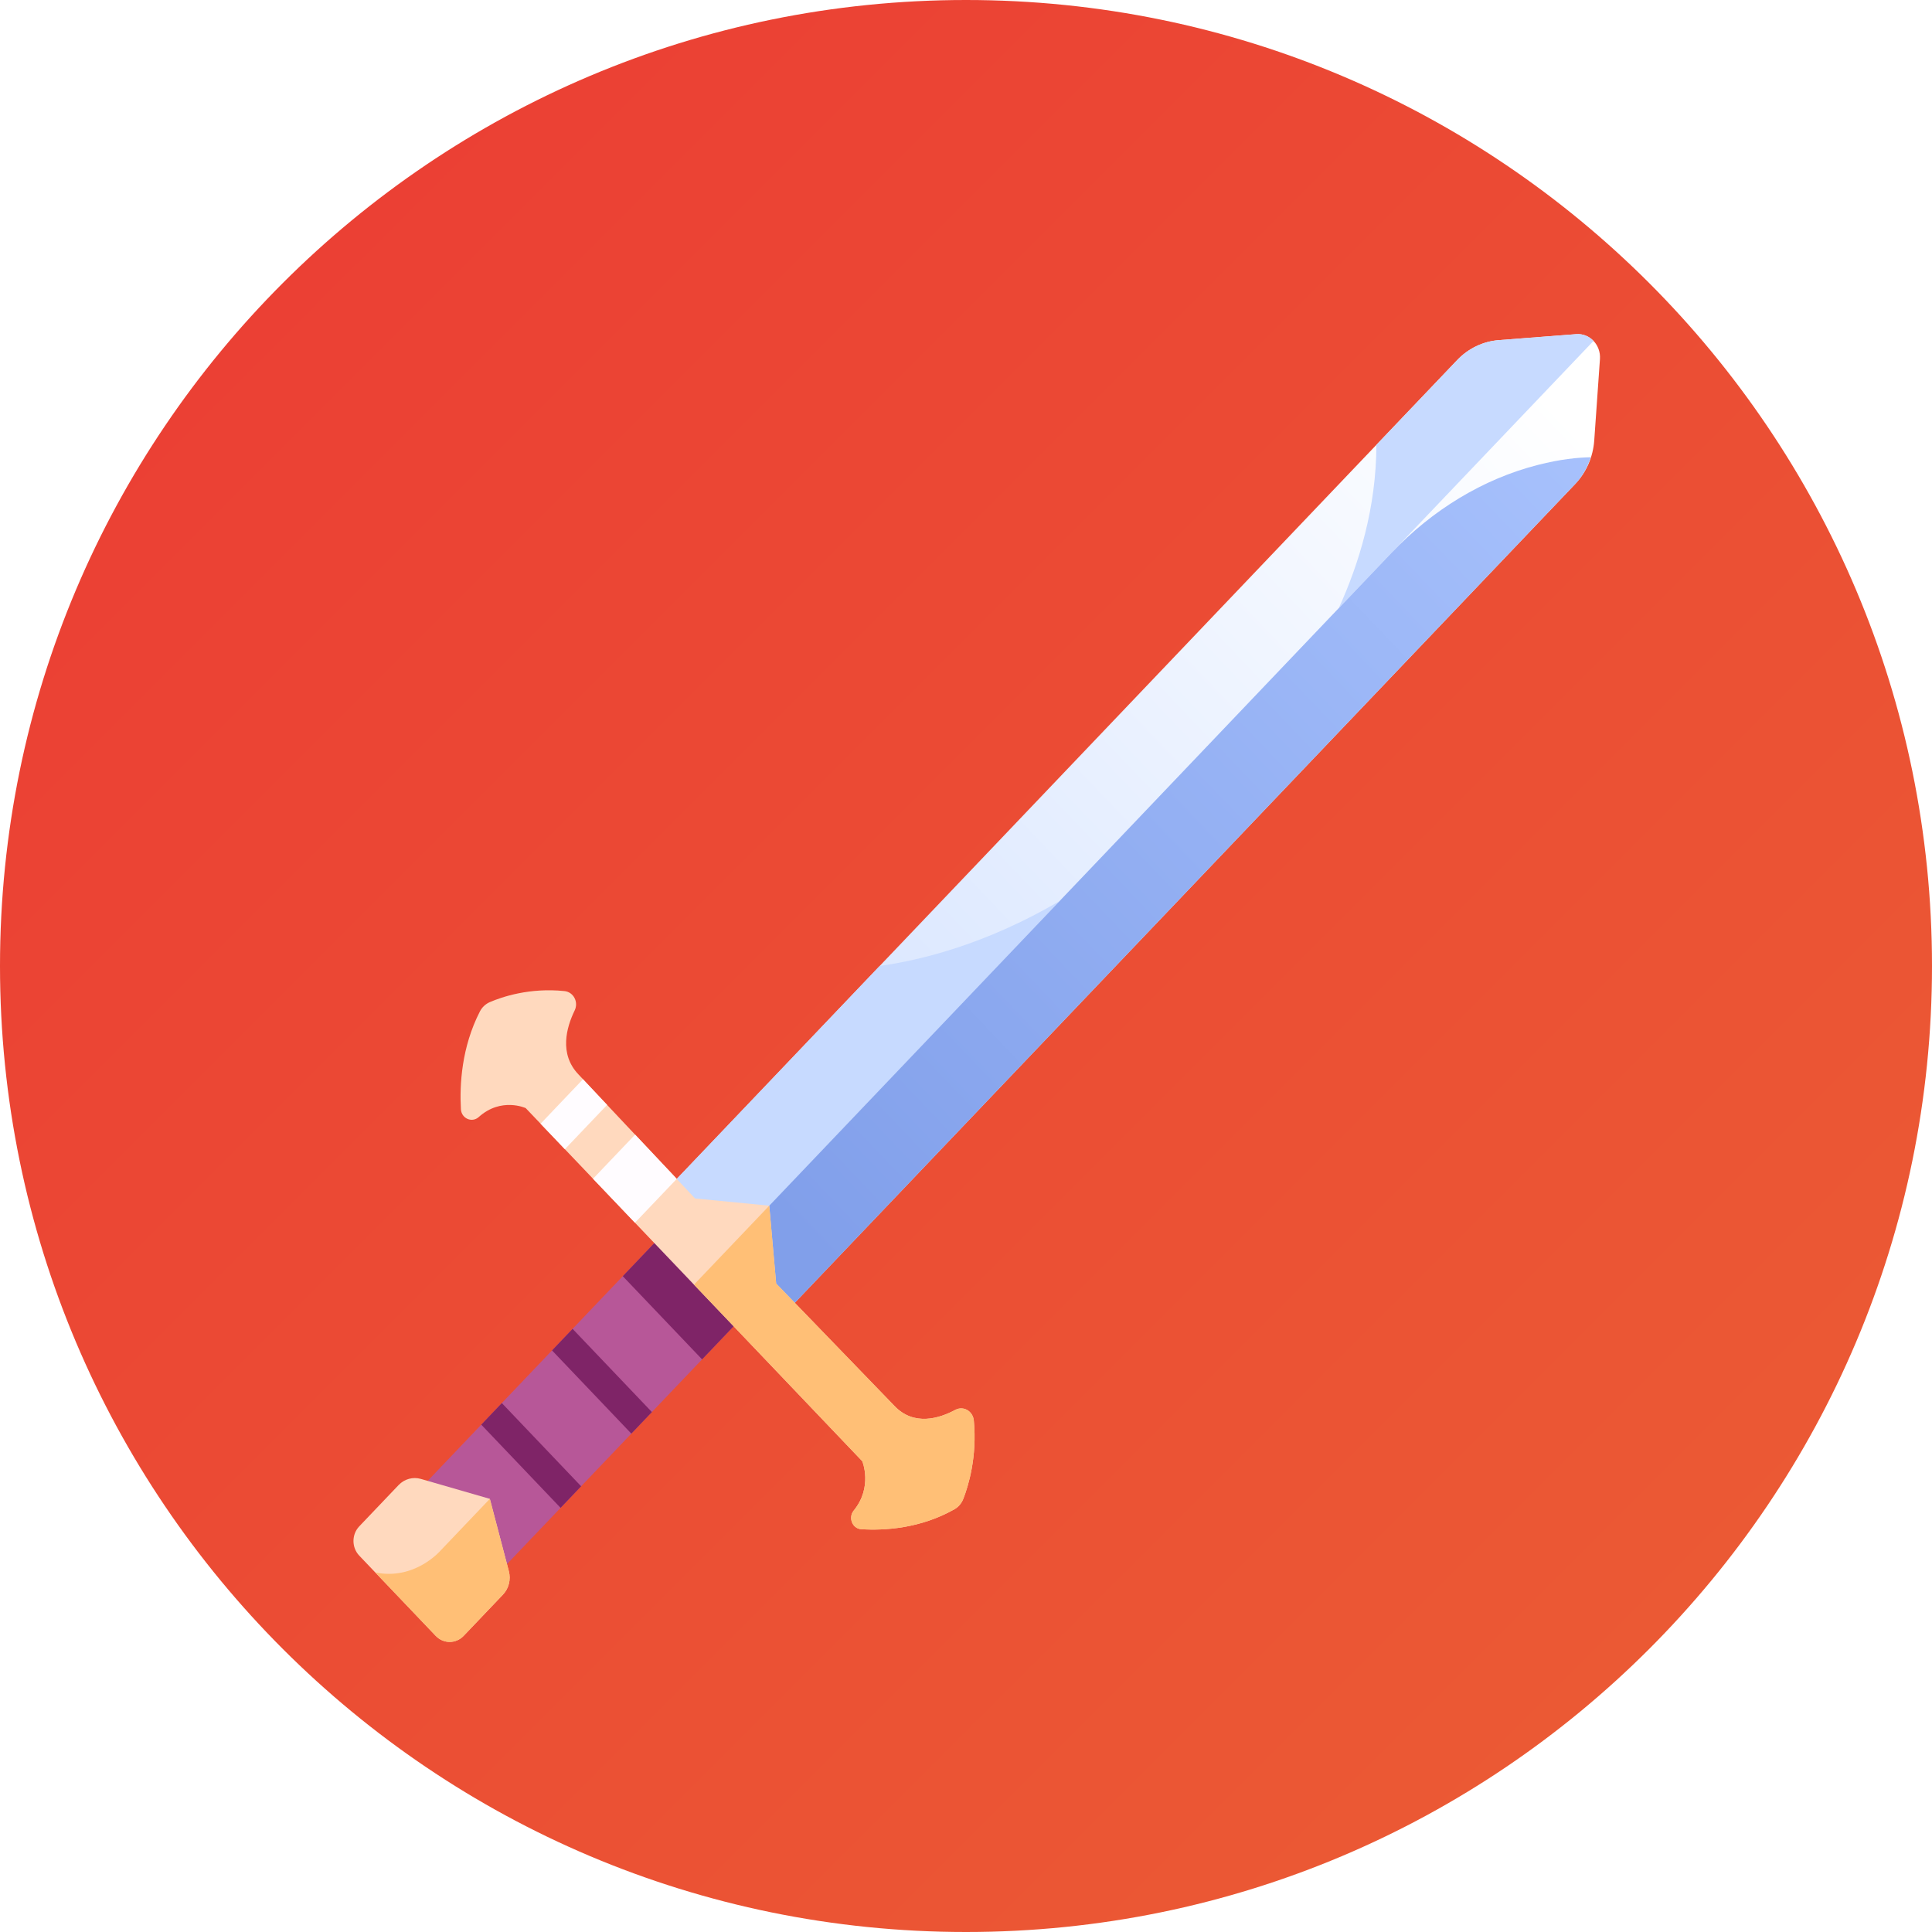
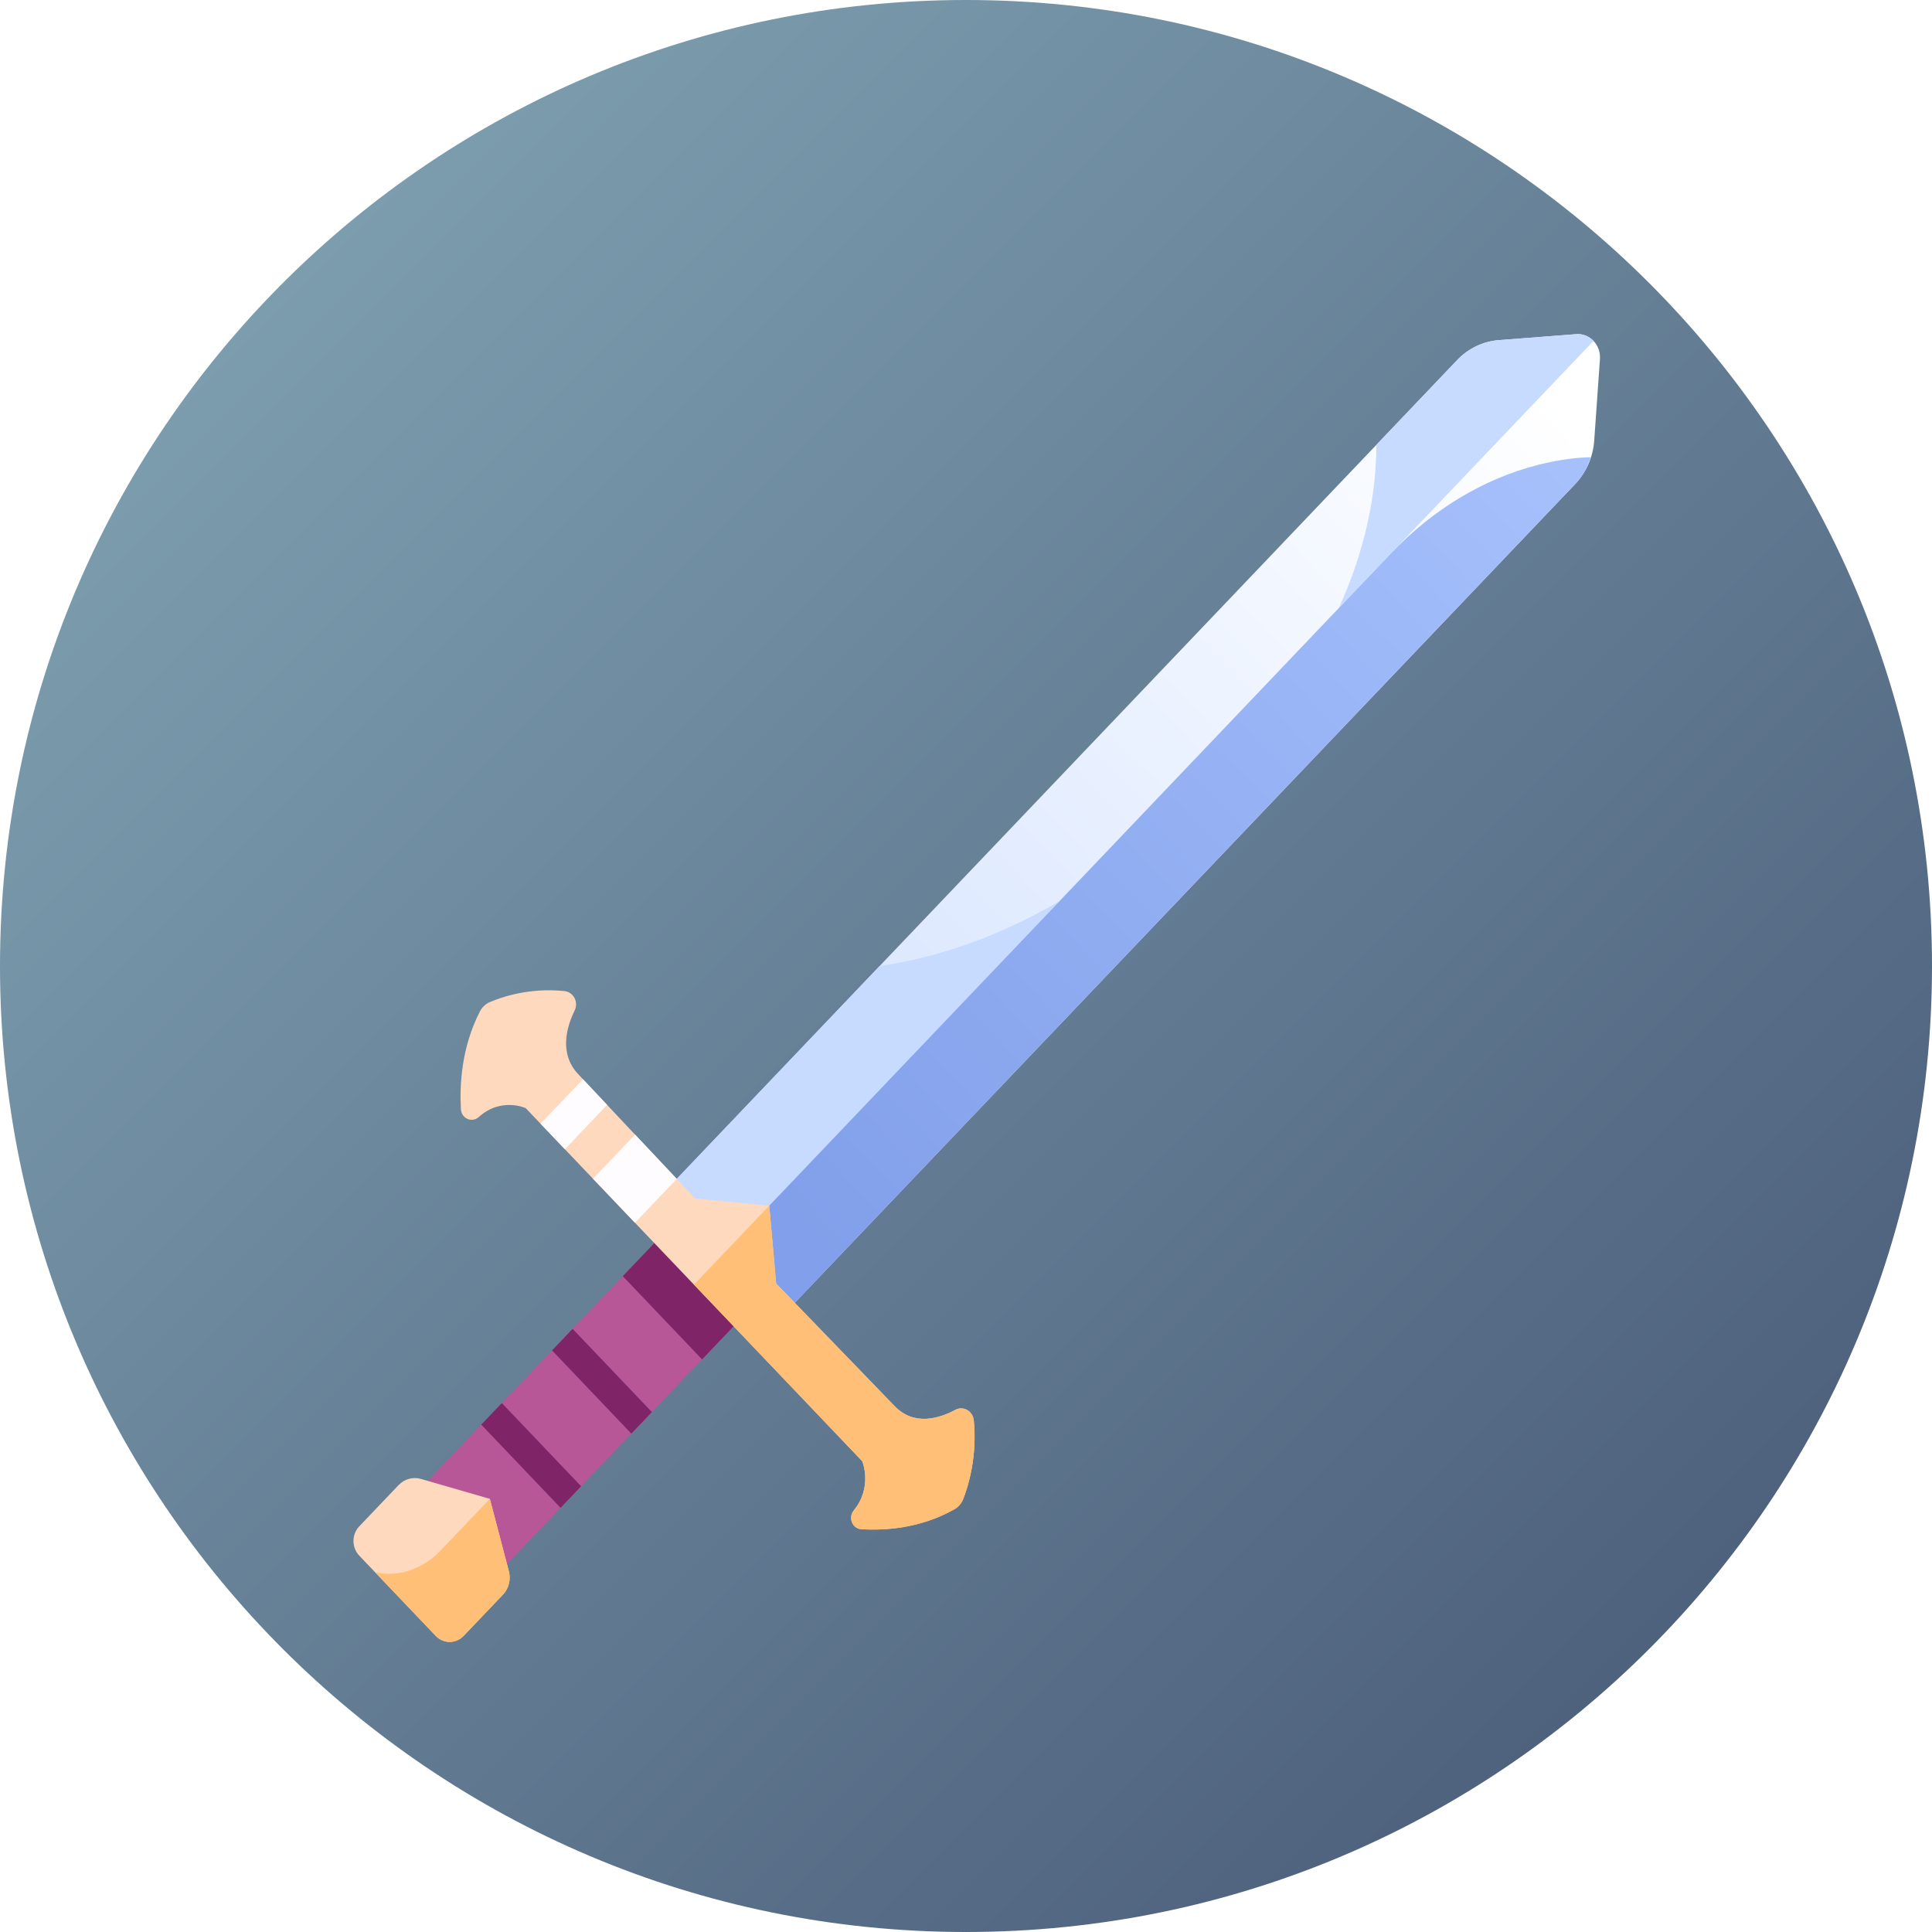
<svg xmlns="http://www.w3.org/2000/svg" width="512pt" height="512pt" version="1.1" viewBox="0 0 512 512">
  <defs>
-     <linearGradient id="a" x1="74.981" x2="437.02" y1="74.981" y2="437.02" gradientUnits="userSpaceOnUse">
-       <stop stop-color="#eb4034" offset="0" />
-       <stop stop-color="#eb5934" offset="1" />
+     <linearGradient id="f" x1="74.981" x2="437.02" y1="74.981" y2="437.02" gradientUnits="userSpaceOnUse">
+       <stop stop-color="#7c9dae" offset="0" />
+       <stop stop-color="#4e617d" offset="1" />
    </linearGradient>
-     <linearGradient gradientTransform="matrix(0.7071,0.7071,-0.7071,0.7071,-1549.015,-556.7651)" gradientUnits="userSpaceOnUse" id="b" x1="1851.067" x2="1851.067" y1="-972.162" y2="-502.26">
-       <stop offset="0" stop-color="#FFFFFF" />
-       <stop offset="1" stop-color="#C7DAFF" />
+     <linearGradient id="e" x1="1851.1" x2="1851.1" y1="-972.16" y2="-502.26" gradientTransform="matrix(.7071 .7071 -.7071 .7071 -1549 -556.77)" gradientUnits="userSpaceOnUse">
+       <stop stop-color="#fff" offset="0" />
+       <stop stop-color="#C7DAFF" offset="1" />
    </linearGradient>
-     <linearGradient gradientTransform="matrix(0.7071,0.7071,-0.7071,0.7071,-1549.015,-556.7651)" gradientUnits="userSpaceOnUse" id="c" x1="1865.09" x2="1865.09" y1="-603.303" y2="-970.095">
-       <stop offset="0" stop-color="#819FEA" />
-       <stop offset="1" stop-color="#A7C1FC" />
+     <linearGradient id="d" x1="1865.1" x2="1865.1" y1="-603.3" y2="-970.09" gradientTransform="matrix(.7071 .7071 -.7071 .7071 -1549 -556.77)" gradientUnits="userSpaceOnUse">
+       <stop stop-color="#819FEA" offset="0" />
+       <stop stop-color="#A7C1FC" offset="1" />
    </linearGradient>
  </defs>
-   <path d="m512 256c0 141.39-114.61 256-256 256s-256-114.61-256-256 114.61-256 256-256 256 114.61 256 256z" fill="url(#a)" />
-   <g transform="matrix(0.788958,0,0,0.8277526,56.87436,49.92856)">
-     <polygon points="151.996,333.365 64.291,421.07 77.61,434.391 90.929,447.71 178.635,360.004 165.316,346.685" fill="#b75798" />
-     <path fill="#ffd9be" d="M 98.834,442.717 92.45,419.549 69.283,413.166 c -2.672,-0.736 -5.533,0.02 -7.493,1.979 l -13.201,13.202 c -2.592,2.591 -2.592,6.794 0,9.386 l 12.839,12.84 12.839,12.839 c 2.592,2.592 6.794,2.592 9.386,0 l 13.201,-13.201 c 1.961,-1.961 2.716,-4.822 1.98,-7.494 z" />
-     <polygon points="178.635,360.004 165.316,346.685 151.996,333.365 137.104,348.258 163.743,374.896" fill="#7f2467" />
-     <rect y="377.006" x="111.274" width="37.673" transform="matrix(-0.7071,-0.7071,0.7071,-0.7071,-47.9208,743.9301)" height="9.767" fill="#7f2467" />
-     <rect y="400.772" x="87.509" width="37.673" transform="matrix(-0.7071,-0.7071,0.7071,-0.7071,-105.2994,767.6941)" height="9.767" fill="#7f2467" />
-     <path fill="#ffbf76" d="m 53.969,443.112 7.459,7.46 12.839,12.839 c 2.592,2.592 6.794,2.592 9.386,0 L 96.854,450.21 c 1.96,-1.96 2.715,-4.821 1.979,-7.493 l -6.384,-23.168 -16.447,16.448 c 0.001,0 -8.621,9.733 -22.033,7.115 z" />
-     <path fill="url(#b)" d="m 457.373,46.666 -26.05,1.916 c -5.269,0.388 -10.222,2.655 -13.957,6.391 l -266.519,266.52 19.831,19.83 19.83,19.83 266.52,-266.519 c 3.734,-3.735 6.004,-8.688 6.391,-13.957 l 1.916,-26.05 c 0.333,-4.528 -3.435,-8.294 -7.962,-7.961 z" />
-     <path fill="#c7daff" d="m 223.397,248.941 -72.55,72.551 19.831,19.83 113.163,-113.163 c -24.536,13.713 -46.294,18.891 -60.444,20.782 z" />
-     <path fill="#c7daff" d="m 375.885,137.868 c 0.574,-1.126 1.147,-2.282 1.714,-3.467 l -93.758,93.758 c 15.681,-8.764 32.487,-20.991 49.184,-38.139 l 16.856,-16.856 c 10.391,-10.392 19.318,-22.207 26.004,-35.296 z" />
-     <path fill="#c7daff" d="m 457.373,46.666 -26.05,1.916 c -5.269,0.388 -10.222,2.655 -13.957,6.391 l -27.133,27.133 c -0.014,20.159 -5.896,38.207 -12.635,52.295 l 85.578,-85.578 c -1.465,-1.466 -3.539,-2.324 -5.803,-2.157 z" />
-     <path fill="url(#c)" d="m 457.027,94.634 c 2.416,-2.416 4.139,-5.37 5.215,-8.56 -4.43,0.065 -10.313,0.653 -17.621,2.421 -18.714,4.527 -35.653,14.538 -49.268,28.153 l -224.675,224.674 19.83,19.83 z" />
-     <path fill="#ffd9be" d="m 251.494,419.528 c 1.663,-4.069 4.682,-13.362 3.523,-25.045 -0.302,-3.04 -3.5,-4.808 -6.221,-3.417 -5.36,2.74 -13.884,5.289 -20.431,-1.258 l -39.741,-39.196 -2.318,-24.918 -24.918,-2.317 -39.196,-39.742 c -6.547,-6.547 -3.999,-15.07 -1.258,-20.43 1.391,-2.721 -0.376,-5.92 -3.417,-6.222 -11.683,-1.159 -20.976,1.86 -25.045,3.522 -1.418,0.58 -2.614,1.614 -3.342,2.963 -6.205,11.494 -6.861,23.543 -6.396,31.338 0.178,2.974 3.711,4.448 5.974,2.51 7.566,-6.485 15.789,-2.867 15.789,-2.867 l 56.527,56.527 56.527,56.527 c 0,0 3.618,8.223 -2.867,15.789 -1.938,2.262 -0.464,5.795 2.51,5.973 7.794,0.467 19.844,-0.19 31.337,-6.395 1.349,-0.727 2.383,-1.924 2.963,-3.342 z" />
-     <path fill="#ffbf76" d="m 217.551,407.504 c 0,0 3.618,8.223 -2.867,15.789 -1.938,2.262 -0.464,5.795 2.51,5.973 7.794,0.467 19.844,-0.19 31.337,-6.395 1.349,-0.729 2.383,-1.925 2.962,-3.343 1.663,-4.069 4.682,-13.362 3.523,-25.045 -0.302,-3.04 -3.5,-4.808 -6.221,-3.417 -5.36,2.74 -13.884,5.289 -20.431,-1.258 l -39.741,-39.196 -2.318,-24.918 -25.283,25.282 z" />
-     <polygon points="141.193,331.146 155.243,317.096 141.245,302.931 127.111,317.064" fill="#fffcff" />
-     <polygon points="117.654,307.607 131.836,293.425 123.733,285.209 109.495,299.447" fill="#fffcff" />
+   <path d="m512 256c0 141.39-114.61 256-256 256s-256-114.61-256-256 114.61-256 256-256 256 114.61 256 256z" fill="url(#f)" />
+   <g transform="matrix(.78896 0 0 .82775 56.874 49.929)">
+     <polygon points="152 333.36 64.291 421.07 77.61 434.39 90.929 447.71 178.64 360 165.32 346.68" fill="#b75798" />
+     <path d="m98.834 442.72-6.384-23.168-23.167-6.383c-2.672-0.736-5.533 0.02-7.493 1.979l-13.201 13.202c-2.592 2.591-2.592 6.794 0 9.386l12.839 12.84 12.839 12.839c2.592 2.592 6.794 2.592 9.386 0l13.201-13.201c1.961-1.961 2.716-4.822 1.98-7.494z" fill="#ffd9be" />
+     <polygon points="178.64 360 165.32 346.68 152 333.36 137.1 348.26 163.74 374.9" fill="#7f2467" />
+     <rect transform="matrix(-.7071 -.7071 .7071 -.7071 -47.921 743.93)" x="111.27" y="377.01" width="37.673" height="9.767" fill="#7f2467" />
+     <rect transform="matrix(-.7071 -.7071 .7071 -.7071 -105.3 767.69)" x="87.509" y="400.77" width="37.673" height="9.767" fill="#7f2467" />
+     <path d="m53.969 443.11 7.459 7.46 12.839 12.839c2.592 2.592 6.794 2.592 9.386 0l13.201-13.201c1.96-1.96 2.715-4.821 1.979-7.493l-6.384-23.168-16.447 16.448c1e-3 0-8.621 9.733-22.033 7.115z" fill="#ffbf76" />
+     <path d="m457.37 46.666-26.05 1.916c-5.269 0.388-10.222 2.655-13.957 6.391l-266.52 266.52 19.831 19.83 19.83 19.83 266.52-266.52c3.734-3.735 6.004-8.688 6.391-13.957l1.916-26.05c0.333-4.528-3.435-8.294-7.962-7.961z" fill="url(#e)" />
+     <path d="m223.4 248.94-72.55 72.551 19.831 19.83 113.16-113.16c-24.536 13.713-46.294 18.891-60.444 20.782z" fill="#c7daff" />
+     <path d="m375.88 137.87c0.574-1.126 1.147-2.282 1.714-3.467l-93.758 93.758c15.681-8.764 32.487-20.991 49.184-38.139l16.856-16.856c10.391-10.392 19.318-22.207 26.004-35.296z" fill="#c7daff" />
+     <path d="m457.37 46.666-26.05 1.916c-5.269 0.388-10.222 2.655-13.957 6.391l-27.133 27.133c-0.014 20.159-5.896 38.207-12.635 52.295l85.578-85.578c-1.465-1.466-3.539-2.324-5.803-2.157z" fill="#c7daff" />
+     <path d="m457.03 94.634c2.416-2.416 4.139-5.37 5.215-8.56-4.43 0.065-10.313 0.653-17.621 2.421-18.714 4.527-35.653 14.538-49.268 28.153l-224.68 224.67 19.83 19.83z" fill="url(#d)" />
+     <path d="m251.49 419.53c1.663-4.069 4.682-13.362 3.523-25.045-0.302-3.04-3.5-4.808-6.221-3.417-5.36 2.74-13.884 5.289-20.431-1.258l-39.741-39.196-2.318-24.918-24.918-2.317-39.196-39.742c-6.547-6.547-3.999-15.07-1.258-20.43 1.391-2.721-0.376-5.92-3.417-6.222-11.683-1.159-20.976 1.86-25.045 3.522-1.418 0.58-2.614 1.614-3.342 2.963-6.205 11.494-6.861 23.543-6.396 31.338 0.178 2.974 3.711 4.448 5.974 2.51 7.566-6.485 15.789-2.867 15.789-2.867l113.05 113.05s3.618 8.223-2.867 15.789c-1.938 2.262-0.464 5.795 2.51 5.973 7.794 0.467 19.844-0.19 31.337-6.395 1.349-0.727 2.383-1.924 2.963-3.342z" fill="#ffd9be" />
+     <path d="m217.55 407.5s3.618 8.223-2.867 15.789c-1.938 2.262-0.464 5.795 2.51 5.973 7.794 0.467 19.844-0.19 31.337-6.395 1.349-0.729 2.383-1.925 2.962-3.343 1.663-4.069 4.682-13.362 3.523-25.045-0.302-3.04-3.5-4.808-6.221-3.417-5.36 2.74-13.884 5.289-20.431-1.258l-39.741-39.196-2.318-24.918-25.283 25.282z" fill="#ffbf76" />
+     <polygon points="141.19 331.15 155.24 317.1 141.24 302.93 127.11 317.06" fill="#fffcff" />
+     <polygon points="117.65 307.61 131.84 293.42 123.73 285.21 109.5 299.45" fill="#fffcff" />
  </g>
</svg>
